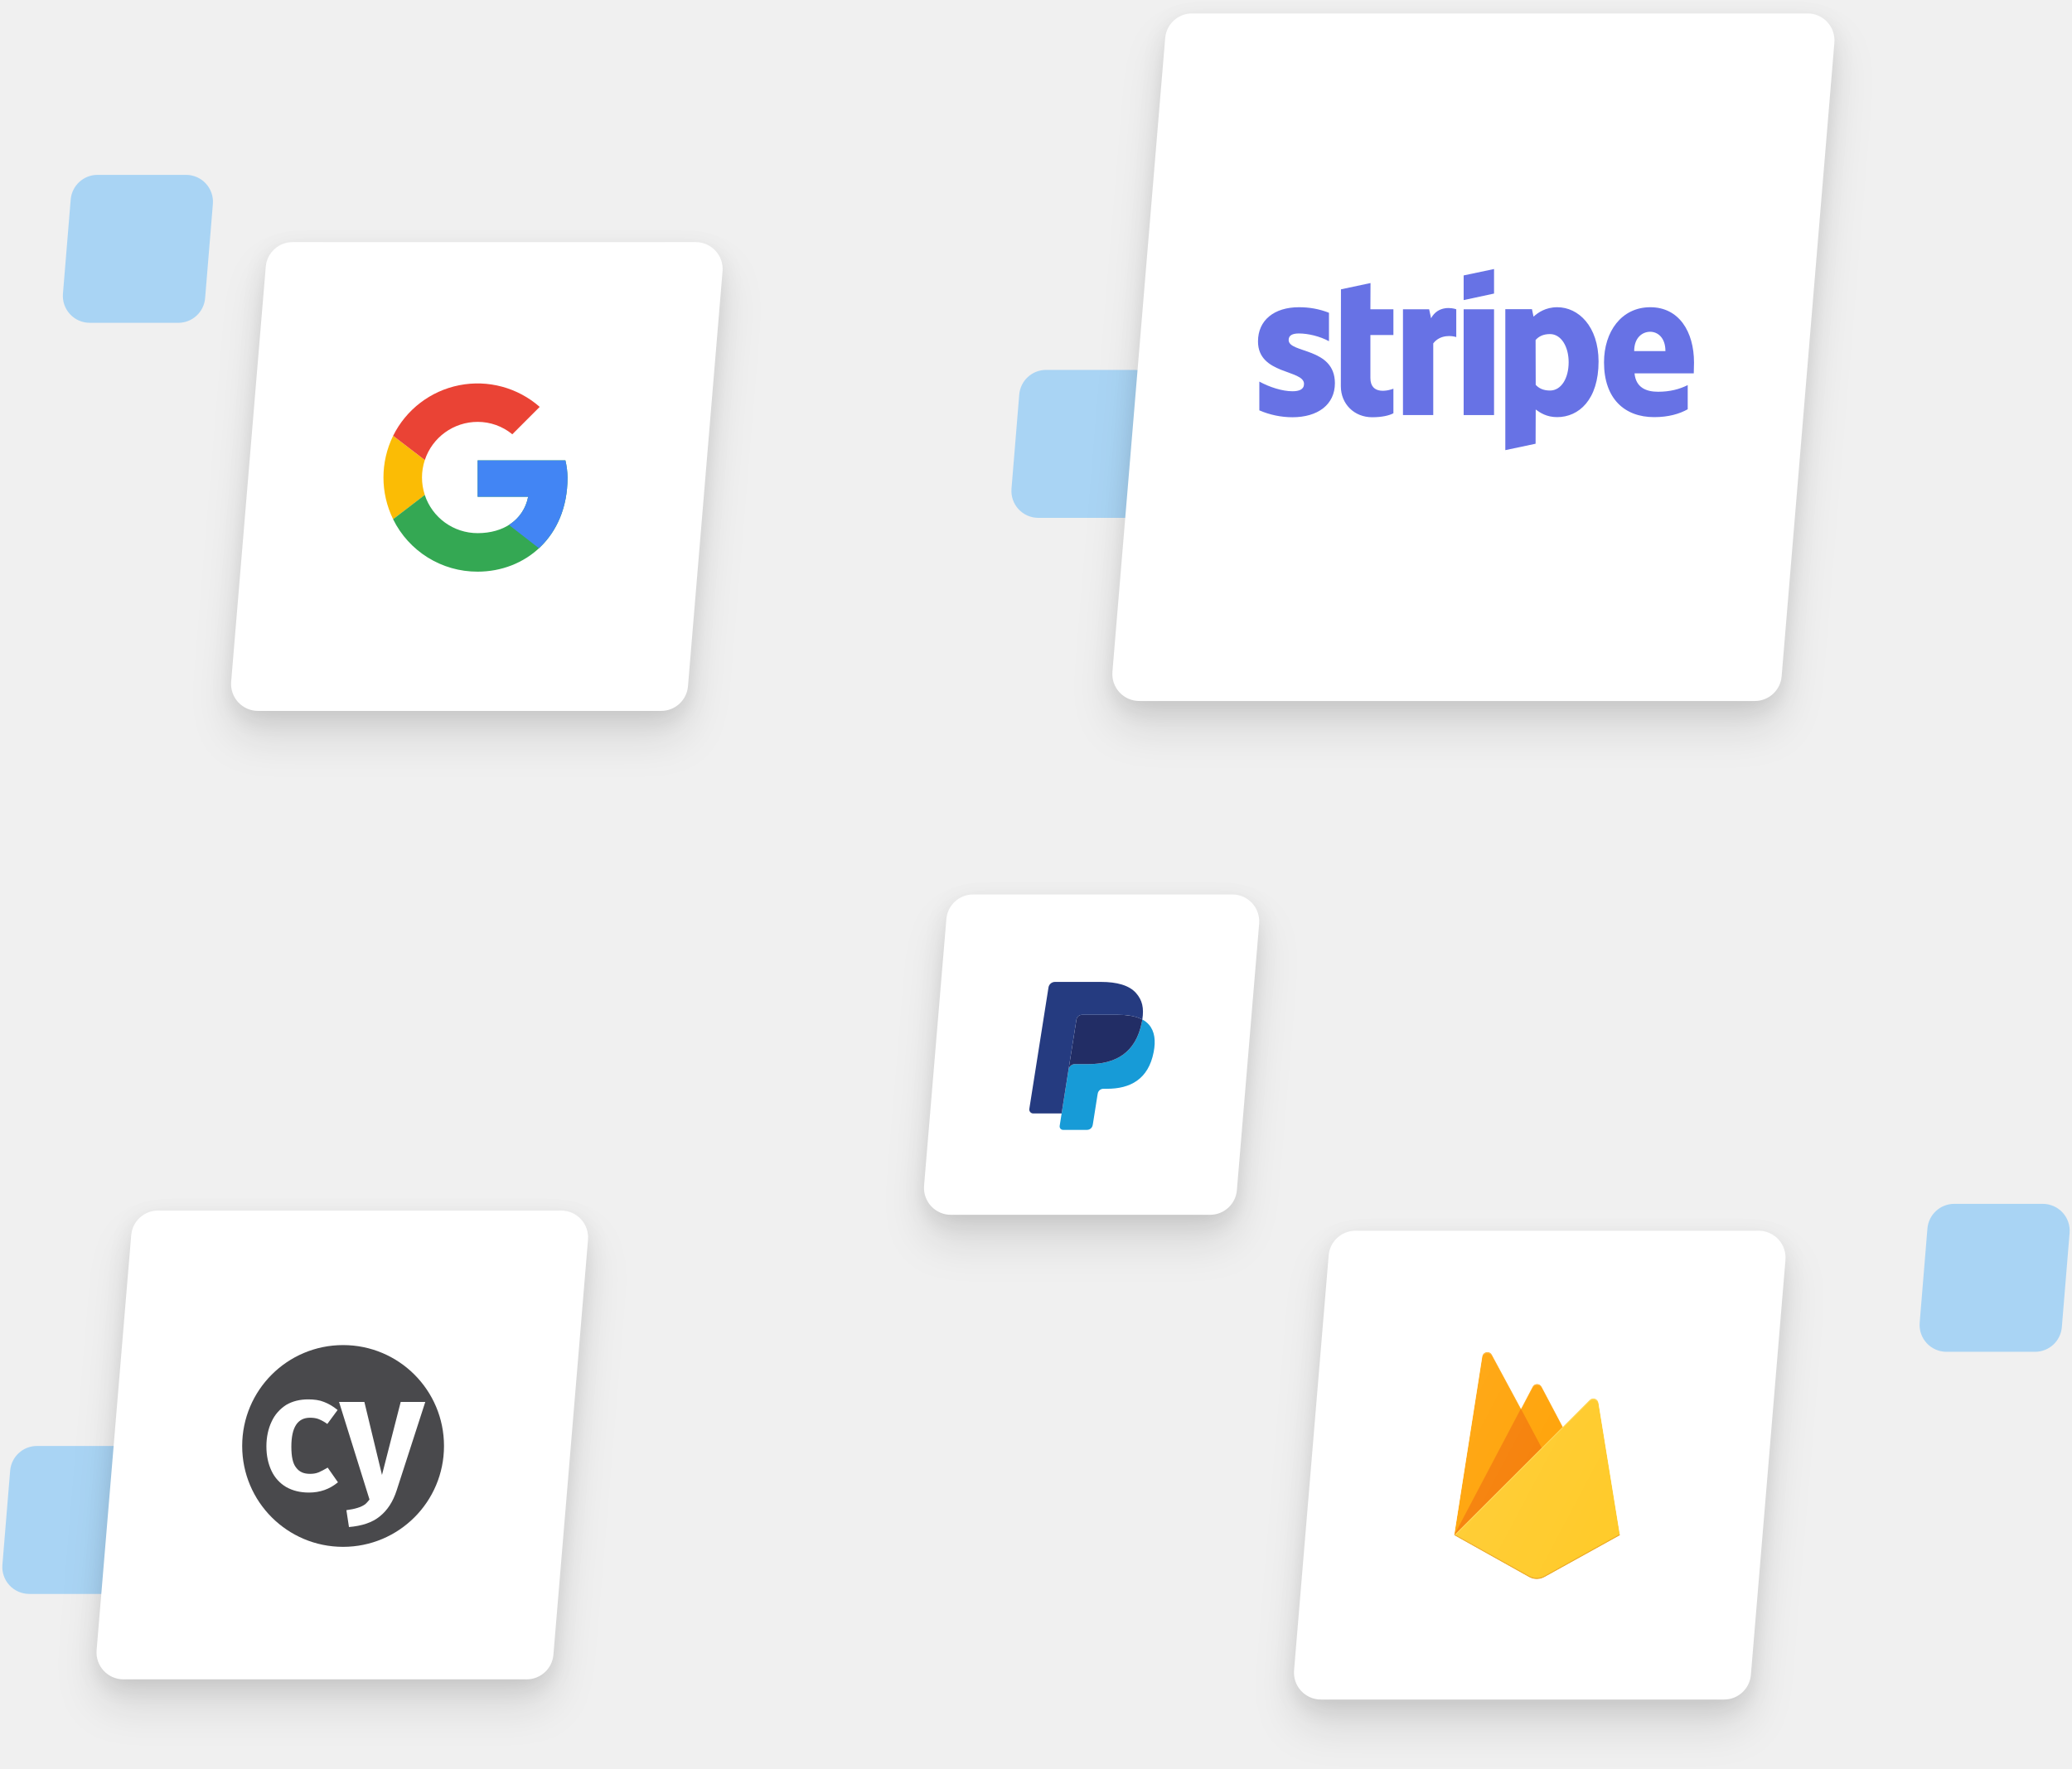
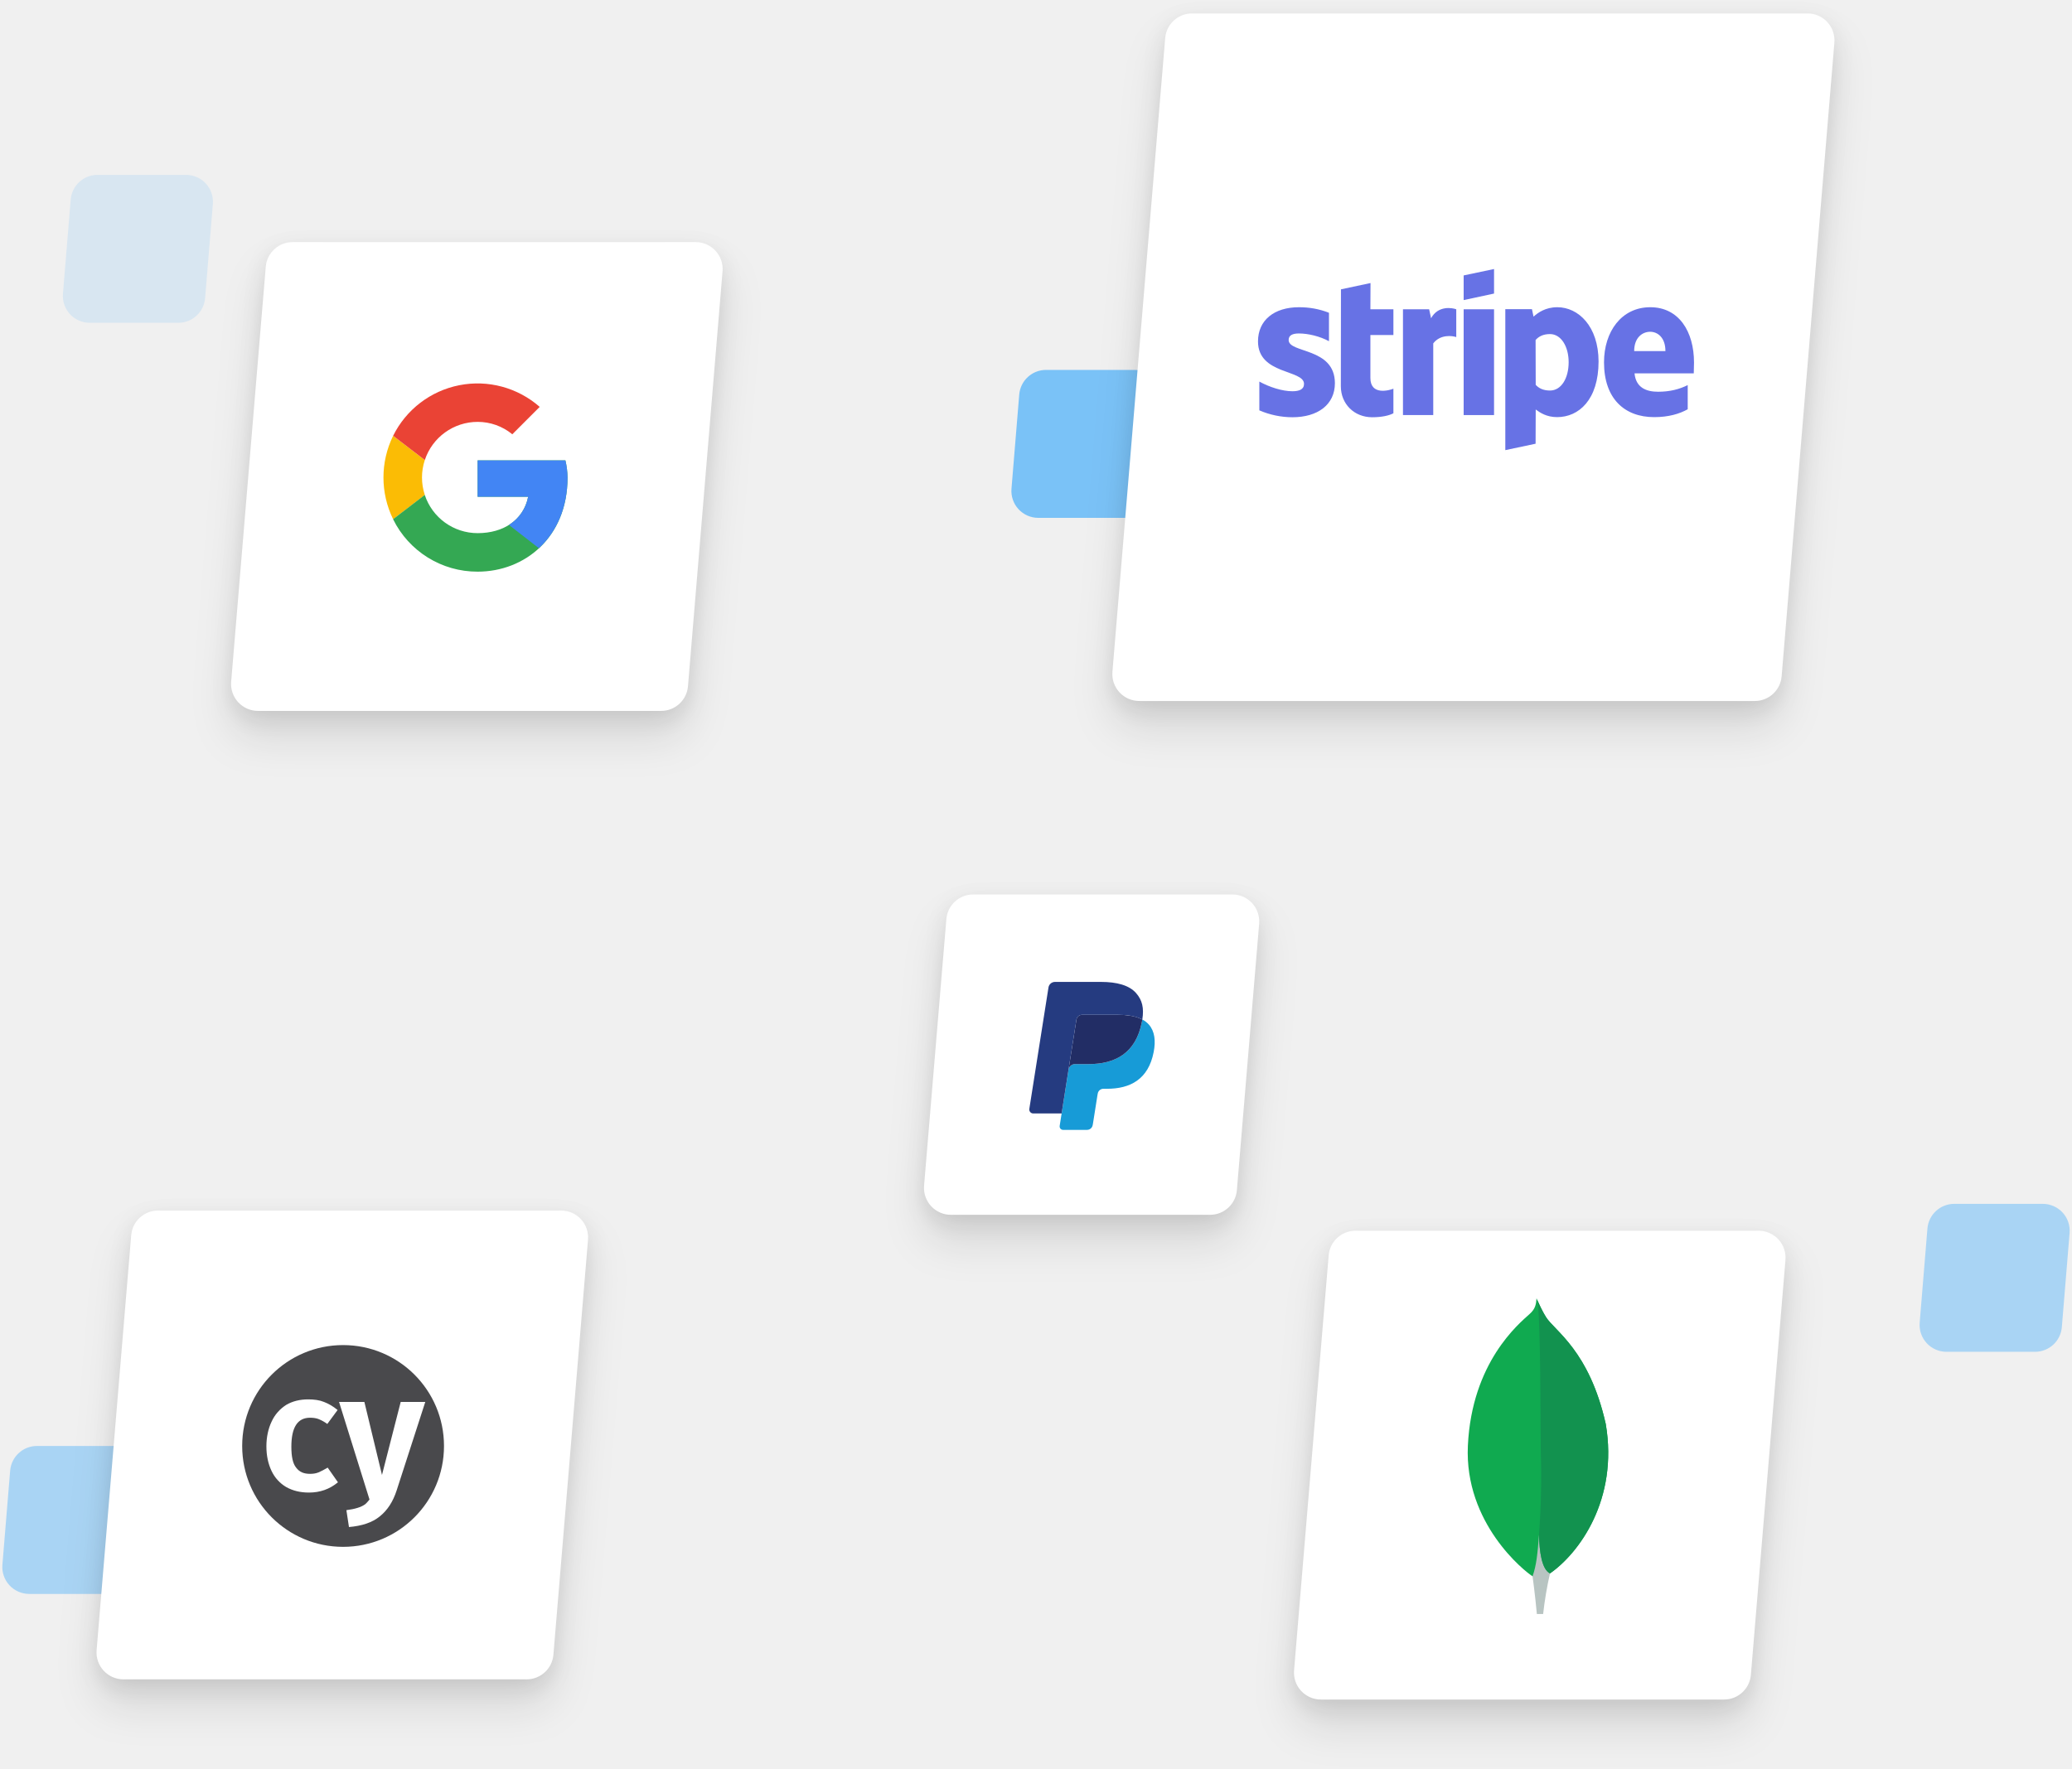
- <svg xmlns="http://www.w3.org/2000/svg" xmlns:xlink="http://www.w3.org/1999/xlink" width="308" height="263" fill="none">
-   <path d="M10.509 29.672A4 4 0 0 1 14.495 26h13.162a4 4 0 0 1 3.987 4.329l-1.153 14A4 4 0 0 1 26.505 48H13.343a4 4 0 0 1-3.987-4.329l1.153-14zM286.509 182.672a4 4 0 0 1 3.986-3.672h13.162a4 4 0 0 1 3.987 4.329l-1.153 14a3.999 3.999 0 0 1-3.986 3.671h-13.162a4 4 0 0 1-3.987-4.328l1.153-14zM151.509 58.672a4 4 0 0 1 3.986-3.671h13.162a4 4 0 0 1 3.987 4.328l-1.153 14A4 4 0 0 1 167.505 77h-13.162a4 4 0 0 1-3.987-4.329l1.153-14zM1.509 218.672A4 4 0 0 1 5.495 215h13.162a4 4 0 0 1 3.987 4.329l-1.153 14A4 4 0 0 1 17.505 237H4.343a4 4 0 0 1-3.987-4.328l1.153-14z" fill="#0495FE" fill-opacity=".3" />
+ <svg xmlns="http://www.w3.org/2000/svg" width="308" height="263" fill="none">
+   <path d="M10.509 29.672A4 4 0 0 1 14.495 26h13.162a4 4 0 0 1 3.987 4.329l-1.153 14A4 4 0 0 1 26.505 48H13.343a4 4 0 0 1-3.987-4.329l1.153-14z" fill="#0495FE" fill-opacity=".1" />
+   <path d="M286.509 182.672a4 4 0 0 1 3.986-3.672h13.162a4 4 0 0 1 3.987 4.329l-1.153 14a3.999 3.999 0 0 1-3.986 3.671h-13.162a4 4 0 0 1-3.987-4.328l1.153-14z" fill="#0495FE" fill-opacity=".3" />
+   <path d="M151.509 58.672a4 4 0 0 1 3.986-3.671h13.162a4 4 0 0 1 3.987 4.328l-1.153 14A4 4 0 0 1 167.505 77h-13.162a4 4 0 0 1-3.987-4.329l1.153-14z" fill="#0495FE" fill-opacity=".5" />
+   <path d="M1.509 218.672A4 4 0 0 1 5.495 215h13.162a4 4 0 0 1 3.987 4.329l-1.153 14A4 4 0 0 1 17.505 237H4.343a4 4 0 0 1-3.987-4.328l1.153-14z" fill="#0495FE" fill-opacity=".3" />
  <path d="M39.503 39.668a4 4 0 0 1 3.986-3.667h59.933a4 4 0 0 1 3.986 4.332l-5.141 61.703a4 4 0 0 1-3.987 3.668H38.347a4 4 0 0 1-3.986-4.332l5.142-61.704z" fill="#fff" filter="url(#filter0_dd)" />
-   <path d="M62.727 71a8.312 8.312 0 0 1 .42-2.596l-4.709-3.608a14.102 14.102 0 0 0 0 12.409l4.71-3.608a8.312 8.312 0 0 1-.42-2.597z" fill="#FBBC05" />
-   <path d="M58.438 64.796l4.71 3.608A8.273 8.273 0 0 1 71 62.728a8.095 8.095 0 0 1 5.155 1.845l4.072-4.073a14 14 0 0 0-21.789 4.296z" fill="#EA4335" />
-   <path d="M71 68.455v5.41h7.51c-.7 3.436-3.628 5.408-7.51 5.408a8.273 8.273 0 0 1-7.859-5.682l-4.71 3.608A13.955 13.955 0 0 0 71.002 85c7 0 13.363-5.091 13.363-14a11.613 11.613 0 0 0-.319-2.546H71z" fill="#34A853" />
-   <path d="M71 68.455v5.41h7.51a6.319 6.319 0 0 1-2.858 4.186l4.454 3.462c2.584-2.392 4.258-5.95 4.258-10.513a11.613 11.613 0 0 0-.319-2.545H71z" fill="#4285F4" />
+   <g clip-path="url(#clip0)">
+     <path d="M62.727 71a8.309 8.309 0 0 1 .42-2.596l-4.709-3.608a14.102 14.102 0 0 0 0 12.409l4.71-3.608a8.309 8.309 0 0 1-.42-2.597z" fill="#FBBC05" />
+     <path d="M58.438 64.796l4.71 3.608A8.273 8.273 0 0 1 71 62.728a8.095 8.095 0 0 1 5.155 1.845l4.072-4.073a14 14 0 0 0-21.789 4.296z" fill="#EA4335" />
+     <path d="M71 68.455v5.41h7.51c-.7 3.436-3.628 5.408-7.51 5.408a8.273 8.273 0 0 1-7.859-5.682l-4.71 3.608A13.955 13.955 0 0 0 71.002 85c7 0 13.363-5.091 13.363-14a11.613 11.613 0 0 0-.319-2.546H71z" fill="#34A853" />
+     <path d="M71 68.455v5.41h7.51a6.319 6.319 0 0 1-2.858 4.186l4.454 3.462c2.584-2.392 4.258-5.95 4.258-10.513a11.613 11.613 0 0 0-.319-2.545H71z" fill="#4285F4" />
+   </g>
  <path d="M140.673 136.667a4 4 0 0 1 3.986-3.667h38.528a4 4 0 0 1 3.986 4.333l-3.311 39.631a4 4 0 0 1-3.986 3.667h-38.528a4 4 0 0 1-3.986-4.333l3.311-39.631z" fill="#fff" filter="url(#filter1_dd)" />
  <path d="M169.802 151.591c-.02.13-.043.264-.07.401-.901 4.63-3.987 6.229-7.927 6.229h-2.006a.974.974 0 0 0-.963.825l-1.027 6.515-.291 1.846a.51.51 0 0 0 .292.547.51.51 0 0 0 .214.047h3.559a.855.855 0 0 0 .845-.722l.035-.181.67-4.251.043-.234a.856.856 0 0 1 .846-.723h.532c3.448 0 6.146-1.399 6.935-5.45.33-1.692.159-3.105-.713-4.098a3.38 3.38 0 0 0-.974-.751z" fill="#179BD7" />
  <path d="M168.859 151.214a6.936 6.936 0 0 0-.877-.195 11.143 11.143 0 0 0-1.769-.129h-5.359a.854.854 0 0 0-.845.723l-1.141 7.222-.032.21a.975.975 0 0 1 .963-.825h2.006c3.94 0 7.025-1.6 7.927-6.229.027-.137.05-.271.07-.401a4.77 4.77 0 0 0-.943-.376z" fill="#222D65" />
  <path d="M160.009 151.613a.854.854 0 0 1 .845-.722h5.359c.635 0 1.228.041 1.769.129.366.057.727.143 1.079.257.267.088.514.193.742.313.268-1.711-.002-2.876-.927-3.931-1.02-1.161-2.861-1.659-5.216-1.659h-6.839a.978.978 0 0 0-.966.826l-2.848 18.054a.596.596 0 0 0 .134.474.597.597 0 0 0 .446.206h4.221l1.06-6.725 1.141-7.222z" fill="#253B80" />
  <path d="M173.202 5.669A4 4 0 0 1 177.188 2h91.506a4 4 0 0 1 3.986 4.332l-7.842 94.232a4 4 0 0 1-3.986 3.668h-91.505a4 4 0 0 1-3.987-4.332l7.842-94.231z" fill="#fff" filter="url(#filter2_dd)" />
-   <path fill-rule="evenodd" clip-rule="evenodd" d="M251.812 53.915c0-4.602-2.233-8.234-6.499-8.234-4.285 0-6.878 3.632-6.878 8.198 0 5.411 3.061 8.144 7.454 8.144 2.142 0 3.762-.485 4.987-1.169V57.26c-1.225.611-2.629.989-4.411.989-1.747 0-3.295-.611-3.493-2.733h8.804c0-.234.036-1.168.036-1.6zm-8.894-1.708c0-2.031 1.242-2.876 2.377-2.876 1.098 0 2.268.845 2.268 2.876h-4.645zM231.486 45.681c-1.764 0-2.898.827-3.529 1.403l-.234-1.115h-3.96v20.962l4.501-.953.018-5.088c.648.468 1.602 1.133 3.186 1.133 3.223 0 6.157-2.589 6.157-8.288-.018-5.213-2.988-8.054-6.139-8.054zm-1.08 12.387c-1.062 0-1.692-.378-2.124-.845l-.018-6.67c.468-.521 1.116-.88 2.142-.88 1.638 0 2.772 1.833 2.772 4.188 0 2.41-1.116 4.207-2.772 4.207zM217.57 44.62l4.518-.97V40l-4.518.953v3.668z" fill="#6772E5" />
+   <path fill-rule="evenodd" clip-rule="evenodd" d="M251.812 53.915c0-4.602-2.233-8.234-6.499-8.234-4.285 0-6.878 3.632-6.878 8.198 0 5.411 3.061 8.144 7.454 8.144 2.142 0 3.762-.486 4.987-1.169V57.26c-1.225.61-2.629.988-4.411.988-1.747 0-3.295-.61-3.493-2.732h8.804c0-.234.036-1.169.036-1.6zm-8.894-1.708c0-2.032 1.242-2.876 2.377-2.876 1.098 0 2.268.844 2.268 2.876h-4.645zM231.486 45.681c-1.764 0-2.898.827-3.529 1.402l-.234-1.114h-3.96V66.93l4.501-.953.018-5.088c.648.468 1.602 1.133 3.186 1.133 3.223 0 6.157-2.589 6.157-8.288-.018-5.213-2.988-8.054-6.139-8.054zm-1.08 12.387c-1.062 0-1.692-.378-2.124-.845l-.018-6.67c.468-.521 1.116-.88 2.142-.88 1.638 0 2.772 1.833 2.772 4.188 0 2.409-1.116 4.207-2.772 4.207zM217.57 44.62l4.518-.97V40l-4.518.953v3.668z" fill="#6772E5" />
  <path d="M222.088 45.987h-4.518v15.73h4.518v-15.73z" fill="#6772E5" />
-   <path fill-rule="evenodd" clip-rule="evenodd" d="M212.727 47.317l-.288-1.33h-3.889v15.73h4.501v-10.66c1.062-1.385 2.862-1.133 3.42-.935v-4.135c-.576-.216-2.682-.611-3.744 1.33zM203.725 42.086l-4.393.934-.018 14.4c0 2.661 1.999 4.62 4.663 4.62 1.476 0 2.557-.269 3.151-.593v-3.649c-.576.234-3.421 1.06-3.421-1.6v-6.382h3.421v-3.83h-3.421l.018-3.9zM191.555 50.553c0-.7.576-.97 1.53-.97 1.368 0 3.097.413 4.465 1.15v-4.225c-1.494-.593-2.971-.827-4.465-.827-3.655 0-6.085 1.906-6.085 5.088 0 4.962 6.841 4.17 6.841 6.31 0 .827-.72 1.097-1.728 1.097-1.494 0-3.403-.611-4.915-1.438v4.278a12.496 12.496 0 0 0 4.915 1.025c3.745 0 6.319-1.852 6.319-5.07-.018-5.357-6.877-4.404-6.877-6.418z" fill="#6772E5" />
+   <path fill-rule="evenodd" clip-rule="evenodd" d="M212.727 47.317l-.288-1.33h-3.889v15.73h4.501v-10.66c1.062-1.385 2.862-1.133 3.42-.935v-4.135c-.576-.216-2.682-.611-3.744 1.33zM203.725 42.086l-4.393.935-.018 14.4c0 2.66 1.999 4.62 4.663 4.62 1.476 0 2.557-.27 3.151-.593v-3.65c-.576.234-3.421 1.061-3.421-1.6v-6.382h3.421v-3.829h-3.421l.018-3.901zM191.555 50.553c0-.701.576-.97 1.53-.97 1.368 0 3.097.413 4.465 1.15v-4.225c-1.494-.593-2.971-.827-4.465-.827-3.655 0-6.085 1.906-6.085 5.088 0 4.962 6.841 4.17 6.841 6.31 0 .827-.72 1.096-1.728 1.096-1.494 0-3.403-.61-4.915-1.438v4.279a12.496 12.496 0 0 0 4.915 1.025c3.745 0 6.319-1.852 6.319-5.07-.018-5.357-6.877-4.404-6.877-6.418z" fill="#6772E5" />
  <path d="M19.503 183.668A4 4 0 0 1 23.489 180h59.933a4 4 0 0 1 3.987 4.333l-5.143 61.703a4 4 0 0 1-3.986 3.668H18.347a4 4 0 0 1-3.986-4.332l5.142-61.704z" fill="#fff" filter="url(#filter3_dd)" />
  <path fill-rule="evenodd" clip-rule="evenodd" d="M51 200c8.29 0 15 6.71 15 15 0 8.291-6.71 15-15 15s-15-6.709-15-15c0-8.29 6.71-15 15-15z" fill="#49494C" />
-   <path fill-rule="evenodd" clip-rule="evenodd" d="M58.964 221.601c-.546 1.69-1.364 2.945-2.51 3.872-1.145.928-2.672 1.418-4.581 1.582l-.382-2.509c1.255-.164 2.182-.436 2.782-.873.273-.218.654-.709.654-.709L50.4 208.455h3.764l2.618 10.855 2.782-10.855h3.654l-4.254 13.146zM45.818 208.073c.873 0 1.691.109 2.346.382.709.273 1.363.655 2.018 1.2l-1.527 2.073a5.964 5.964 0 0 0-1.255-.709c-.382-.164-.873-.218-1.309-.218-1.855 0-2.782 1.418-2.782 4.309 0 1.472.218 2.509.71 3.109.49.654 1.145.927 2.072.927.436 0 .873-.055 1.255-.218.381-.164.818-.382 1.363-.709l1.527 2.182c-1.254 1.036-2.672 1.527-4.309 1.527-1.309 0-2.4-.273-3.381-.818a5.495 5.495 0 0 1-2.182-2.4c-.491-1.037-.764-2.237-.764-3.655 0-1.364.273-2.618.764-3.654.49-1.091 1.254-1.91 2.182-2.51.927-.545 2.018-.818 3.272-.818z" fill="#fff" />
+   <path fill-rule="evenodd" clip-rule="evenodd" d="M58.964 221.601c-.546 1.69-1.364 2.945-2.51 3.872-1.145.928-2.672 1.418-4.581 1.582l-.382-2.509c1.255-.164 2.182-.436 2.782-.873.272-.218.654-.709.654-.709L50.4 208.455h3.764l2.618 10.855 2.782-10.855h3.654l-4.254 13.146zM45.818 208.073c.873 0 1.691.109 2.346.382.709.273 1.363.655 2.018 1.2l-1.528 2.073a5.964 5.964 0 0 0-1.254-.709c-.382-.164-.873-.218-1.31-.218-1.854 0-2.78 1.418-2.78 4.309 0 1.472.217 2.509.708 3.109.491.654 1.146.927 2.073.927.436 0 .873-.055 1.254-.218.382-.164.819-.382 1.364-.709l1.527 2.182c-1.254 1.036-2.672 1.527-4.309 1.527-1.309 0-2.4-.273-3.382-.818a5.496 5.496 0 0 1-2.181-2.4c-.491-1.037-.764-2.237-.764-3.655 0-1.364.273-2.618.764-3.654.49-1.091 1.254-1.91 2.181-2.51.928-.545 2.019-.818 3.273-.818z" fill="#fff" />
  <path d="M197.503 186.668a4 4 0 0 1 3.986-3.668h59.933a4 4 0 0 1 3.986 4.333l-5.141 61.703a4 4 0 0 1-3.987 3.668h-59.933a4 4 0 0 1-3.986-4.332l5.142-61.704z" fill="#fff" filter="url(#filter4_dd)" />
-   <mask id="a" maskUnits="userSpaceOnUse" x="216" y="201" width="25" height="34">
-     <path d="M237.614 208.567a.775.775 0 0 0-1.31-.423l-3.987 4.012-3.159-5.969a.752.752 0 0 0-1.349 0l-1.714 3.262-4.334-8.023c-.347-.652-1.329-.479-1.445.25l-4.16 26.603 11.153 6.238a2.347 2.347 0 0 0 2.253 0l11.25-6.238-3.198-19.712z" fill="#fff" />
-   </mask>
-   <g mask="url(#a)">
-     <path d="M237.614 208.567a.775.775 0 0 0-1.31-.423l-3.987 4.012-3.159-5.969a.752.752 0 0 0-1.349 0l-1.714 3.262-4.334-8.023c-.347-.652-1.329-.479-1.445.25l-4.16 26.603 11.153 6.238a2.347 2.347 0 0 0 2.253 0l11.25-6.238-3.198-19.712z" fill="url(#paint0_linear)" />
-     <path d="M216.156 228.279l4.179-26.603c.116-.729 1.098-.902 1.445-.25l4.315 8.023 1.714-3.262a.771.771 0 0 1 1.368 0l11.635 22.092h-24.656z" fill="#FFA000" />
-     <path fill="url(#pattern0)" d="M214.615 207.741h16.758v21.305h-16.758z" />
-     <path d="M230.564 217.914l-4.488-8.464-9.92 18.829 14.408-10.365z" fill="#F57C00" />
-     <path fill="url(#pattern1)" d="M215.385 206.206h26.968v29.559h-26.968z" />
-     <path d="M240.812 228.279l-3.198-19.712a.775.775 0 0 0-1.31-.423l-20.148 20.135 11.153 6.238a2.347 2.347 0 0 0 2.253 0l11.25-6.238z" fill="#FFCA28" />
-     <path d="M237.614 208.567a.775.775 0 0 0-1.31-.423l-3.987 4.012-3.159-5.969a.752.752 0 0 0-1.349 0l-1.714 3.262-4.334-8.023c-.347-.652-1.329-.479-1.445.25l-4.161 26.603h-.019l.019.019.116.057 16.026-16.007 4.007-3.993a.779.779 0 0 1 1.31.423l3.159 19.52.039-.019-3.198-19.712zm-21.42 19.673l4.141-26.372c.116-.729 1.098-.902 1.445-.25l4.315 8.023 1.714-3.263a.773.773 0 0 1 1.368 0l3.082 5.835-16.065 16.027z" fill="#fff" fill-opacity=".2" />
-     <path opacity=".2" d="M229.562 234.325a2.347 2.347 0 0 1-2.253 0l-11.134-6.219-.019.173 11.153 6.238a2.347 2.347 0 0 0 2.253 0l11.25-6.238-.02-.173-11.23 6.219z" fill="#A52714" />
-     <path d="M237.614 208.567a.775.775 0 0 0-1.31-.423l-3.987 4.012-3.159-5.969a.752.752 0 0 0-1.349 0l-1.714 3.262-4.334-8.023c-.347-.652-1.329-.479-1.445.25l-4.16 26.603 11.153 6.238a2.347 2.347 0 0 0 2.253 0l11.25-6.238-3.198-19.712z" fill="url(#paint1_linear)" />
-   </g>
+   <path d="M238.694 211.729c-2.446-10.908-7.562-13.811-8.866-15.864-.709-1.118-1.425-2.814-1.425-2.814-.074.963-.2 1.579-1.013 2.314-1.635 1.475-8.605 7.199-9.192 19.593-.545 11.556 8.422 18.682 9.613 19.417.911.452 2.02.009 2.564-.404 4.32-2.993 10.232-10.971 8.319-22.242z" fill="#10AA50" />
+   <path d="M228.775 228.221c-.226 2.861-.387 4.527-.962 6.158 0 0 .377 2.723.639 5.607h.934a53.41 53.41 0 0 1 1.019-6.041c-1.207-.598-1.585-3.214-1.63-5.724z" fill="#B8C4C2" />
+   <path d="M230.408 233.945c-1.222-.57-1.577-3.239-1.635-5.728.302-4.102.39-8.218.263-12.33-.063-2.155.032-19.984-.526-22.594.226.507.771 1.71 1.317 2.567 1.303 2.053 6.411 4.958 8.866 15.867 1.91 11.244-3.966 19.209-8.285 22.218z" fill="#12924F" />
  <defs>
    <filter id="filter0_dd" x="28.347" y="34.001" width="85.076" height="81.703" filterUnits="userSpaceOnUse" color-interpolation-filters="sRGB">
      <feFlood flood-opacity="0" result="BackgroundImageFix" />
      <feColorMatrix in="SourceAlpha" values="0 0 0 0 0 0 0 0 0 0 0 0 0 0 0 0 0 0 127 0" />
      <feOffset dy="1" />
      <feGaussianBlur stdDeviation="1.5" />
      <feColorMatrix values="0 0 0 0 0 0 0 0 0 0 0 0 0 0 0 0 0 0 0.08 0" />
      <feBlend in2="BackgroundImageFix" result="effect1_dropShadow" />
      <feColorMatrix in="SourceAlpha" values="0 0 0 0 0 0 0 0 0 0 0 0 0 0 0 0 0 0 127 0" />
      <feOffset dy="4" />
      <feGaussianBlur stdDeviation="3" />
      <feColorMatrix values="0 0 0 0 0 0 0 0 0 0 0 0 0 0 0 0 0 0 0.11 0" />
      <feBlend in2="effect1_dropShadow" result="effect2_dropShadow" />
      <feBlend in="SourceGraphic" in2="effect2_dropShadow" result="shape" />
    </filter>
    <filter id="filter1_dd" x="131.348" y="131" width="61.839" height="59.631" filterUnits="userSpaceOnUse" color-interpolation-filters="sRGB">
      <feFlood flood-opacity="0" result="BackgroundImageFix" />
      <feColorMatrix in="SourceAlpha" values="0 0 0 0 0 0 0 0 0 0 0 0 0 0 0 0 0 0 127 0" />
      <feOffset dy="1" />
      <feGaussianBlur stdDeviation="1.5" />
      <feColorMatrix values="0 0 0 0 0 0 0 0 0 0 0 0 0 0 0 0 0 0 0.08 0" />
      <feBlend in2="BackgroundImageFix" result="effect1_dropShadow" />
      <feColorMatrix in="SourceAlpha" values="0 0 0 0 0 0 0 0 0 0 0 0 0 0 0 0 0 0 127 0" />
      <feOffset dy="4" />
      <feGaussianBlur stdDeviation="3" />
      <feColorMatrix values="0 0 0 0 0 0 0 0 0 0 0 0 0 0 0 0 0 0 0.11 0" />
      <feBlend in2="effect1_dropShadow" result="effect2_dropShadow" />
      <feBlend in="SourceGraphic" in2="effect2_dropShadow" result="shape" />
    </filter>
    <filter id="filter2_dd" x="159.346" y="0" width="119.348" height="114.232" filterUnits="userSpaceOnUse" color-interpolation-filters="sRGB">
      <feFlood flood-opacity="0" result="BackgroundImageFix" />
      <feColorMatrix in="SourceAlpha" values="0 0 0 0 0 0 0 0 0 0 0 0 0 0 0 0 0 0 127 0" />
      <feOffset dy="1" />
      <feGaussianBlur stdDeviation="1.5" />
      <feColorMatrix values="0 0 0 0 0 0 0 0 0 0 0 0 0 0 0 0 0 0 0.08 0" />
      <feBlend in2="BackgroundImageFix" result="effect1_dropShadow" />
      <feColorMatrix in="SourceAlpha" values="0 0 0 0 0 0 0 0 0 0 0 0 0 0 0 0 0 0 127 0" />
      <feOffset dy="4" />
      <feGaussianBlur stdDeviation="3" />
      <feColorMatrix values="0 0 0 0 0 0 0 0 0 0 0 0 0 0 0 0 0 0 0.11 0" />
      <feBlend in2="effect1_dropShadow" result="effect2_dropShadow" />
      <feBlend in="SourceGraphic" in2="effect2_dropShadow" result="shape" />
    </filter>
    <filter id="filter3_dd" x="8.347" y="178" width="85.076" height="81.703" filterUnits="userSpaceOnUse" color-interpolation-filters="sRGB">
      <feFlood flood-opacity="0" result="BackgroundImageFix" />
      <feColorMatrix in="SourceAlpha" values="0 0 0 0 0 0 0 0 0 0 0 0 0 0 0 0 0 0 127 0" />
      <feOffset dy="1" />
      <feGaussianBlur stdDeviation="1.5" />
      <feColorMatrix values="0 0 0 0 0 0 0 0 0 0 0 0 0 0 0 0 0 0 0.08 0" />
      <feBlend in2="BackgroundImageFix" result="effect1_dropShadow" />
      <feColorMatrix in="SourceAlpha" values="0 0 0 0 0 0 0 0 0 0 0 0 0 0 0 0 0 0 127 0" />
      <feOffset dy="4" />
      <feGaussianBlur stdDeviation="3" />
      <feColorMatrix values="0 0 0 0 0 0 0 0 0 0 0 0 0 0 0 0 0 0 0.11 0" />
      <feBlend in2="effect1_dropShadow" result="effect2_dropShadow" />
      <feBlend in="SourceGraphic" in2="effect2_dropShadow" result="shape" />
    </filter>
    <filter id="filter4_dd" x="186.347" y="181" width="85.076" height="81.703" filterUnits="userSpaceOnUse" color-interpolation-filters="sRGB">
      <feFlood flood-opacity="0" result="BackgroundImageFix" />
      <feColorMatrix in="SourceAlpha" values="0 0 0 0 0 0 0 0 0 0 0 0 0 0 0 0 0 0 127 0" />
      <feOffset dy="1" />
      <feGaussianBlur stdDeviation="1.5" />
      <feColorMatrix values="0 0 0 0 0 0 0 0 0 0 0 0 0 0 0 0 0 0 0.08 0" />
      <feBlend in2="BackgroundImageFix" result="effect1_dropShadow" />
      <feColorMatrix in="SourceAlpha" values="0 0 0 0 0 0 0 0 0 0 0 0 0 0 0 0 0 0 127 0" />
      <feOffset dy="4" />
      <feGaussianBlur stdDeviation="3" />
      <feColorMatrix values="0 0 0 0 0 0 0 0 0 0 0 0 0 0 0 0 0 0 0.11 0" />
      <feBlend in2="effect1_dropShadow" result="effect2_dropShadow" />
      <feBlend in="SourceGraphic" in2="effect2_dropShadow" result="shape" />
    </filter>
-     <pattern id="pattern0" patternContentUnits="objectBoundingBox" width="1" height="1">
-       <use xlink:href="#image0" transform="scale(.0115 .00893)" />
-     </pattern>
-     <pattern id="pattern1" patternContentUnits="objectBoundingBox" width="1" height="1">
-       <use xlink:href="#image1" transform="scale(.00714 .00645)" />
-     </pattern>
-     <linearGradient id="paint0_linear" x1="215.297" y1="206.773" x2="245.977" y2="223.056" gradientUnits="userSpaceOnUse">
-       <stop stop-color="#fff" stop-opacity=".1" />
-       <stop offset="1" stop-color="#fff" stop-opacity="0" />
-     </linearGradient>
-     <linearGradient id="paint1_linear" x1="215.297" y1="206.773" x2="245.977" y2="223.056" gradientUnits="userSpaceOnUse">
-       <stop stop-color="#fff" stop-opacity=".1" />
-       <stop offset="1" stop-color="#fff" stop-opacity="0" />
-     </linearGradient>
+     <clipPath id="clip0">
+       <path fill="#fff" transform="translate(57 57)" d="M0 0h27.364v28H0z" />
+     </clipPath>
  </defs>
</svg>
